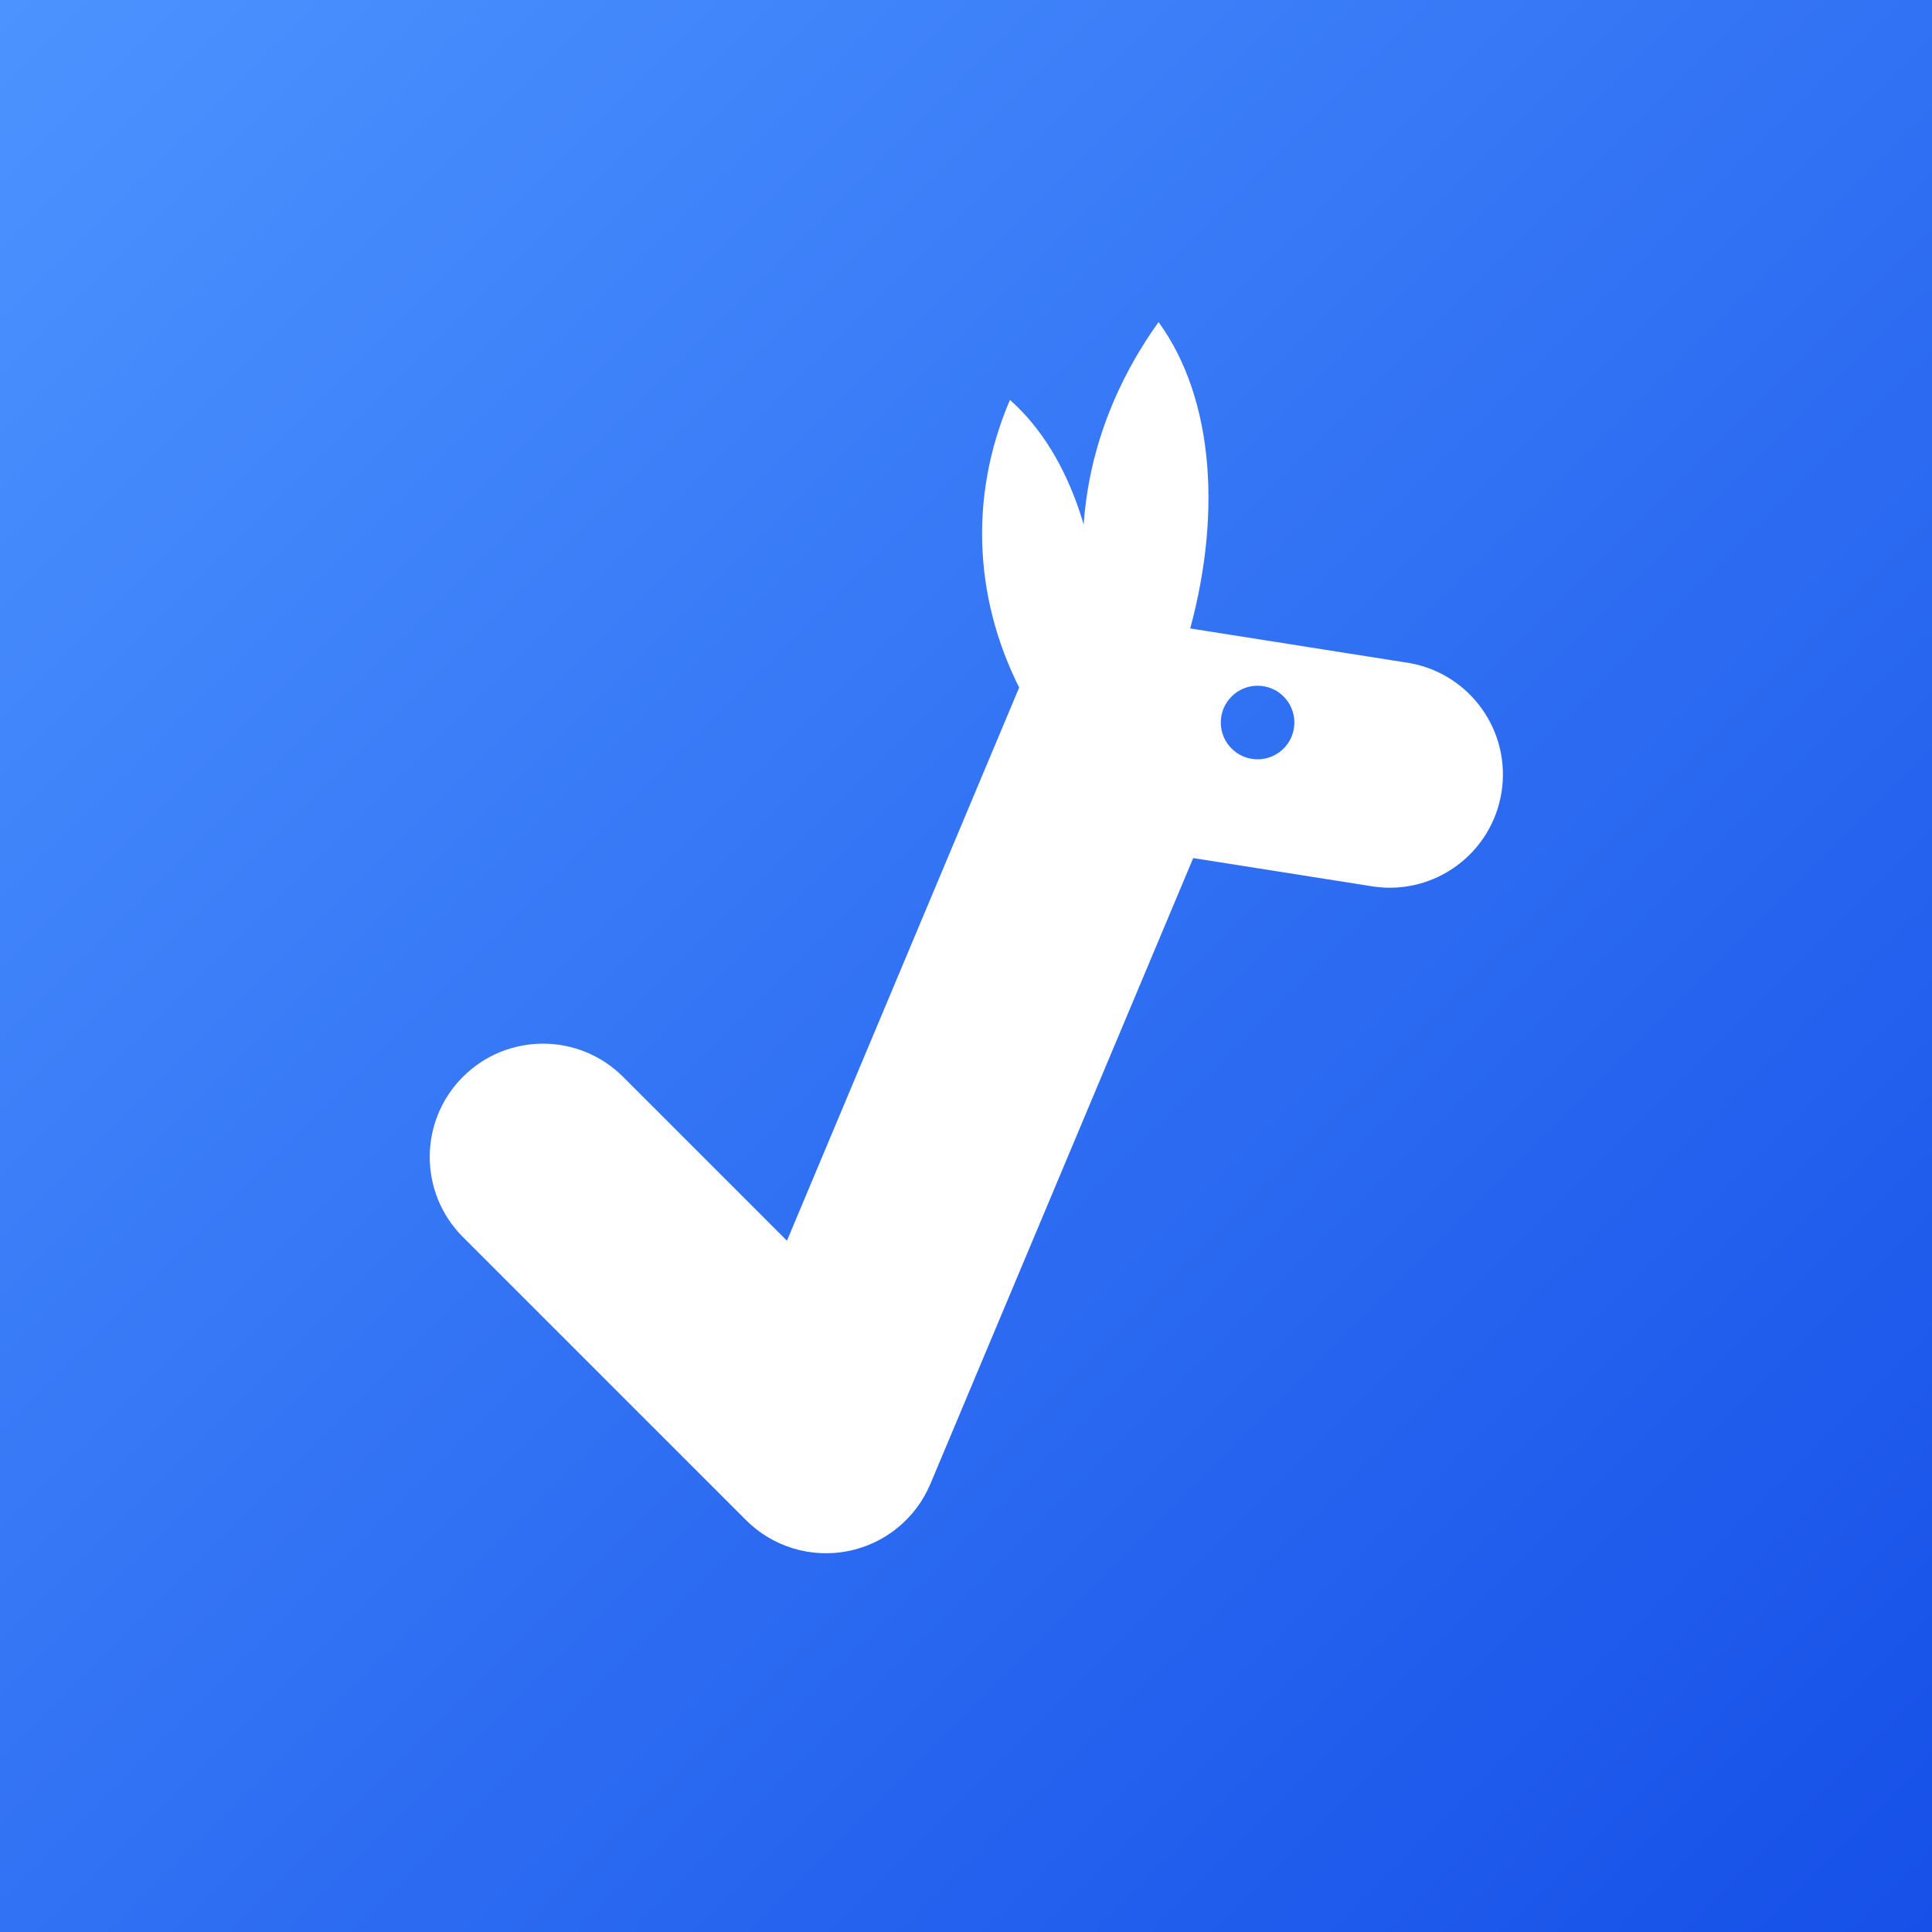
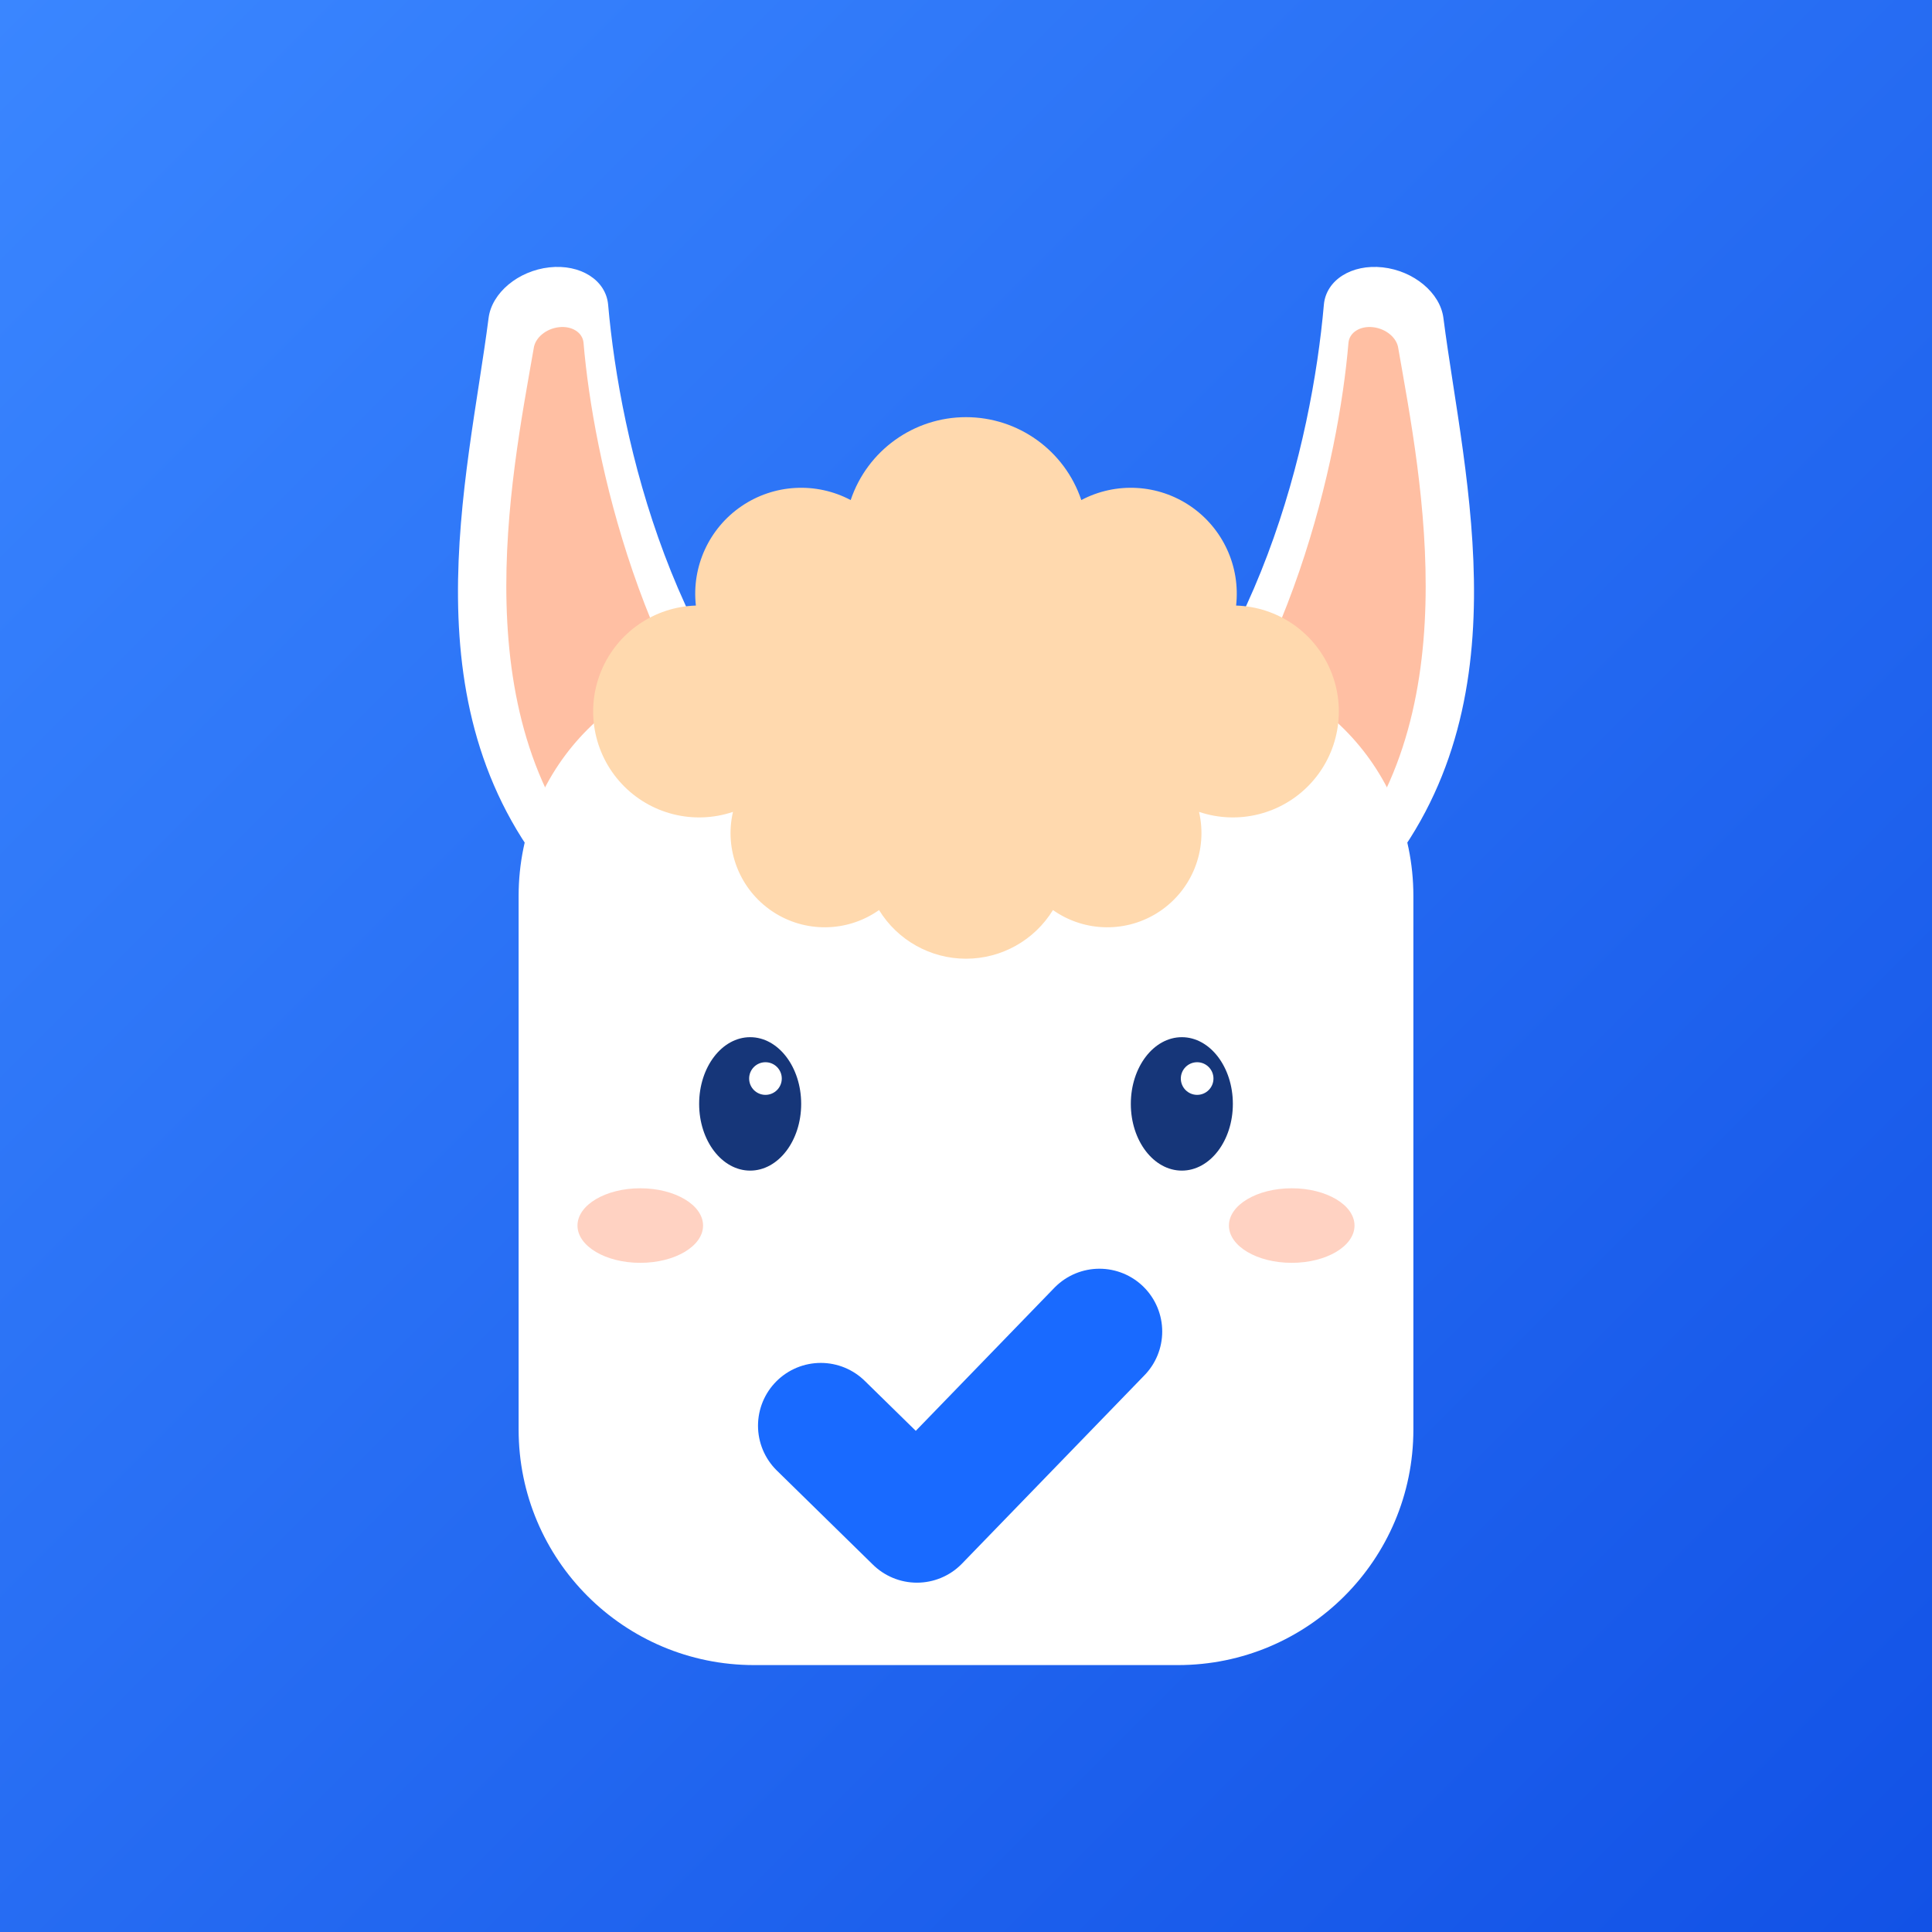
<svg xmlns="http://www.w3.org/2000/svg" viewBox="0 0 1024 1024" width="1024" height="1024">
  <defs>
    <linearGradient id="bg" x1="0" y1="0" x2="1024" y2="1024" gradientUnits="userSpaceOnUse">
-       <stop offset="0" stop-color="#4C93FF" />
-       <stop offset="1" stop-color="#1650E8" />
+       <stop offset="0" stop-color="#3A86FF" />
+       <stop offset="1" stop-color="#1252E6" />
    </linearGradient>
  </defs>
  <rect width="1024" height="1024" fill="url(#bg)" />
-   <path transform="translate(182.8 163.2) scale(7.5)" fill="#FFFFFF" d="M8.34 65.66L28.34 85.66A8 8 0 0 0 41.38 83.1L59.95 38.88L72.75 40.9A8 8 0 0 0 75.25 25.1L56.25 22.1A8 8 0 0 0 47.62 26.9L31.24 65.92L19.66 54.34A8 8 0 0 0 8.34 65.66Z M59.5 23.5C62 15 61.5 6.5 57.5 1C52.5 8 51 16 53 24Z M53.5 25C53.5 17.5 51.5 10.5 47 6.5C44 13.5 44.5 21 48 27.5Z M67.1 29.3A2.6 2.6 0 1 1 61.9 29.3A2.6 2.6 0 1 1 67.1 29.3Z" />
+   <path fill="#FFFFFF" d="M297 471.34C214.07 378 247.96 254.36 258.96 168.55C260.67 155.2 274.64 143.55 291.13 141.71C307.62 139.88 321.16 148.46 322.32 161.49C328.78 234.88 356.8 353.5 438.44 425.39ZM727 471.34C809.93 378 776.04 254.36 765.04 168.55C763.33 155.2 749.36 143.55 732.87 141.71C716.38 139.88 702.84 148.46 701.68 161.49C695.22 234.88 667.2 353.5 585.56 425.39Z" />
+   <path fill="#FFBFA3" d="M320.15 463.82C244.29 383.49 270.66 254.64 282.88 184.62C283.59 179.04 289.41 174.18 296.28 173.42C303.15 172.65 308.79 176.23 309.28 181.66C314.5 243.45 340.08 358.93 410.15 434.58ZM703.85 463.82C779.71 383.49 753.34 254.64 741.12 184.62C740.41 179.04 734.59 174.18 727.72 173.42C720.85 172.65 715.21 176.23 714.72 181.66C709.5 243.45 683.92 358.93 613.85 434.58Z" />
+   <rect x="274.88" y="350.05" width="474.24" height="532.48" rx="124.8" fill="#FFFFFF" />
+   <path fill="#FFD9AE" d="M388.49 430.31A56.16 56.16 0 1 1 368.83 320.96A56.16 56.16 0 0 1 450.88 265.04A64.48 64.48 0 0 1 573.12 265.04A56.16 56.16 0 0 1 655.17 320.96A56.16 56.16 0 1 1 635.51 430.31A49.92 49.92 0 0 1 558.09 482.35A54.08 54.08 0 0 1 465.91 482.35A49.92 49.92 0 0 1 388.49 430.31Z" />
+   <ellipse cx="339.36" cy="649.57" rx="33.28" ry="19.76" fill="#FFD2C2" />
+   <ellipse cx="684.64" cy="649.57" rx="33.28" ry="19.76" fill="#FFD2C2" />
+   <ellipse cx="397.6" cy="585.09" rx="27.04" ry="35.36" fill="#163679" />
+   <ellipse cx="626.4" cy="585.09" rx="27.04" ry="35.36" fill="#163679" />
+   <circle cx="405.71" cy="571.65" r="8.65" fill="#FFFFFF" />
+   <circle cx="634.51" cy="571.65" r="8.65" fill="#FFFFFF" />
+   <path fill="none" stroke="#196AFF" stroke-width="66.56" stroke-linecap="round" stroke-linejoin="round" d="M435.04 755.65L486 805.57L582.72 705.73" />
</svg>
